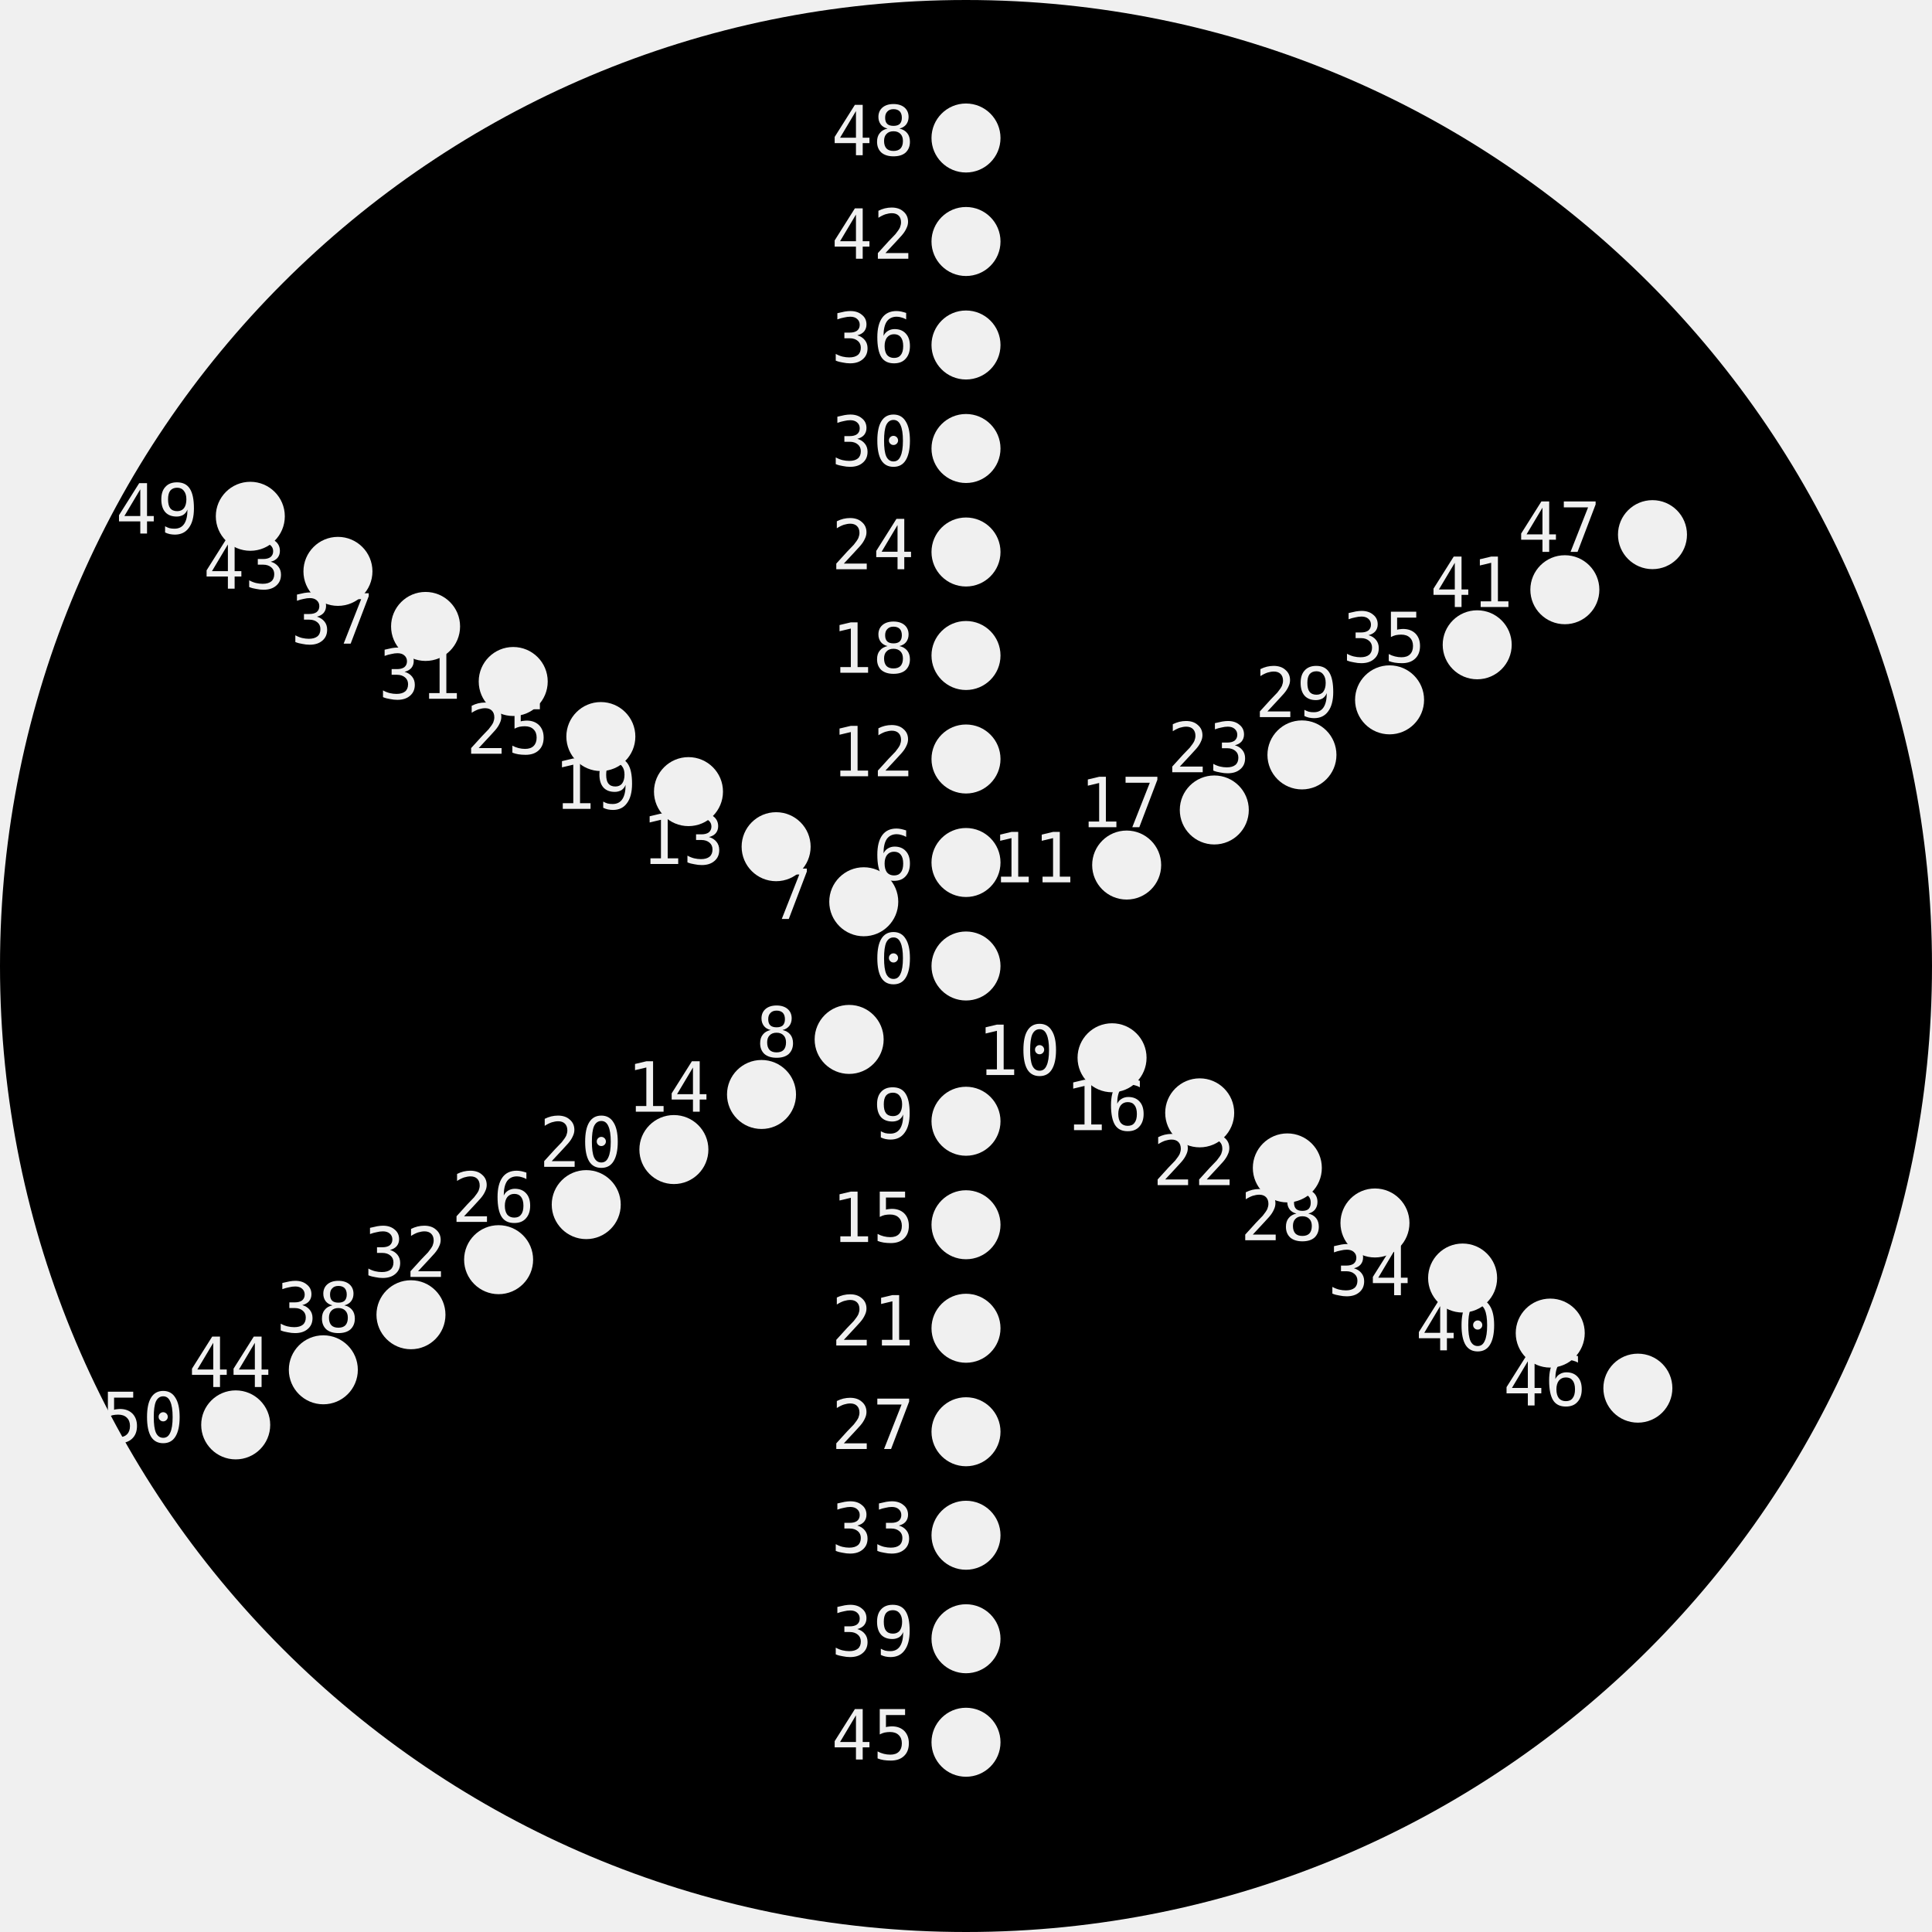
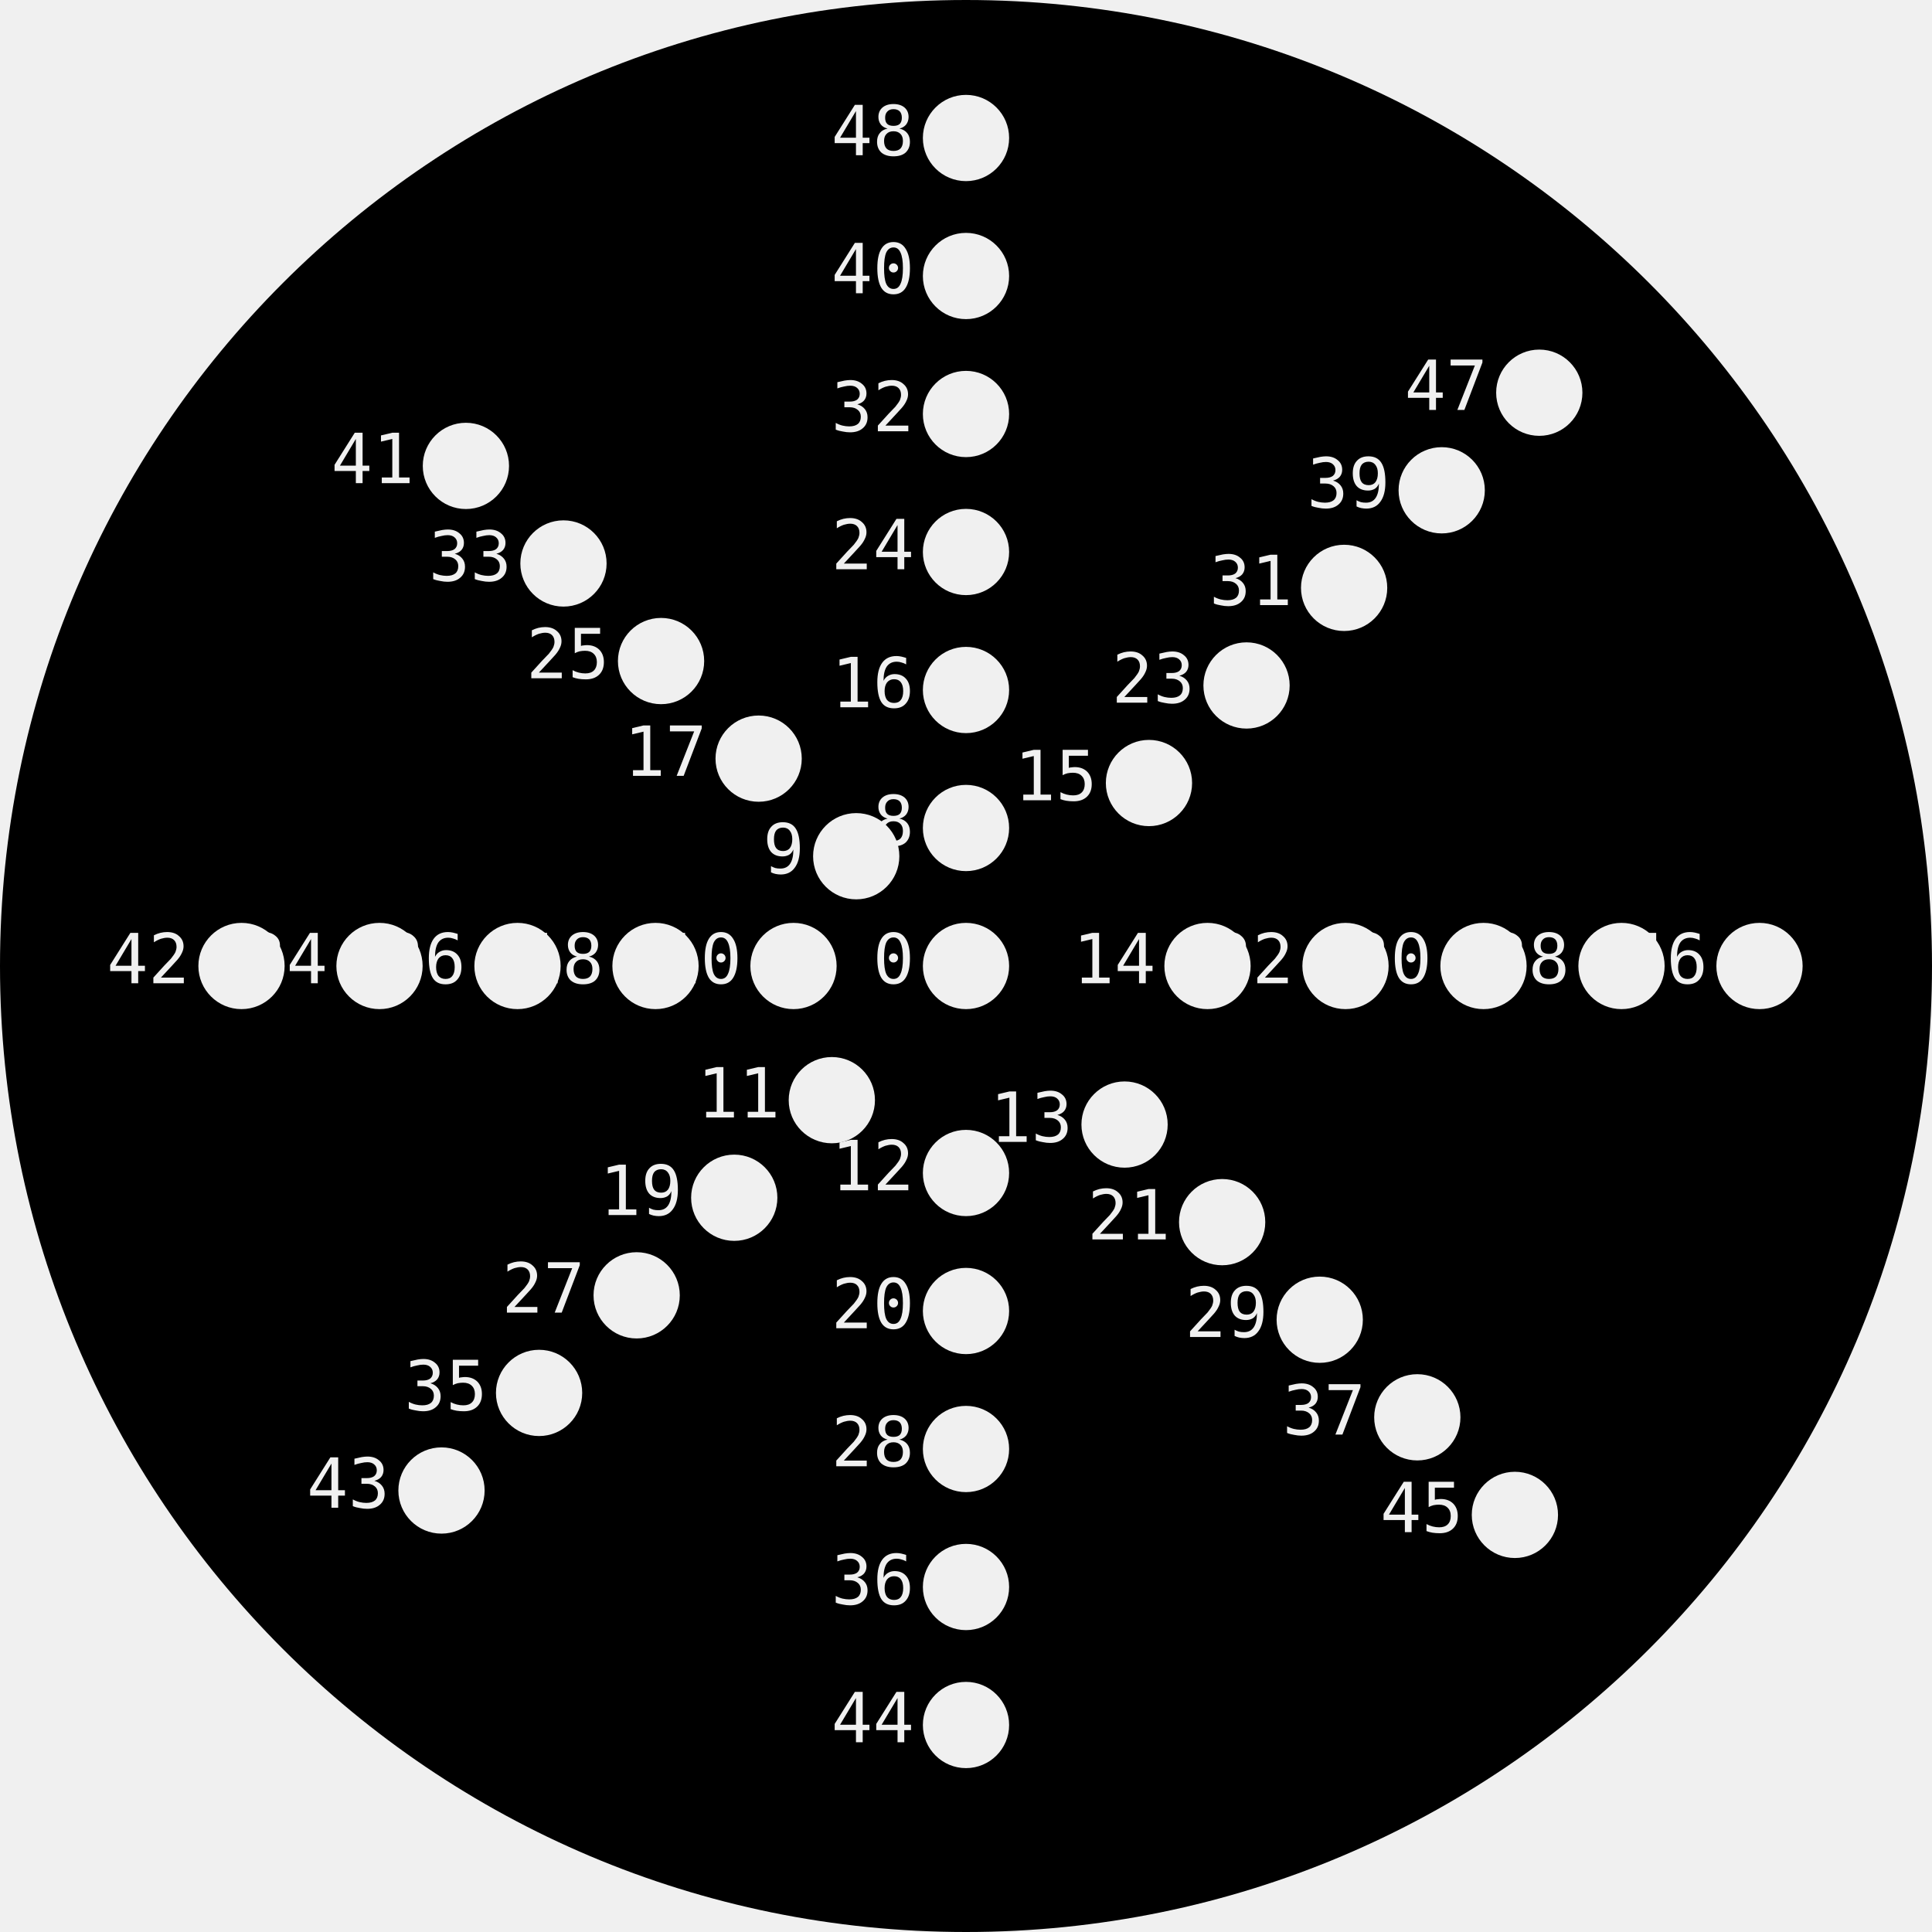
<svg xmlns="http://www.w3.org/2000/svg" xmlns:ns1="http://nathanfriend.io/inspiral">
  <style>
    text {
      font-family: monospace;
      font-size: 4px;
    }
  </style>
  <g>
    <mask id="holes">
      <rect width="100%" height="100%" fill="white" />
-       <circle cx="56" cy="56" r="2" ns1:hole-name="0" ns1:hole-text-position-angle="3.141592653589793" ns1:hole-text-rotation-angle="0" />
+       <circle cx="56" cy="56" r="2.5" ns1:hole-name="0" ns1:hole-text-position-angle="3.141592653589793" ns1:hole-text-rotation-angle="0" />
      <text x="53" y="57" text-anchor="end">0</text>
-       <circle cx="56" cy="50" r="2" ns1:hole-name="6" ns1:hole-text-position-angle="3.141592653589793" ns1:hole-text-rotation-angle="0" />
-       <text x="53" y="51" text-anchor="end">6</text>
-       <circle cx="56" cy="44" r="2" ns1:hole-name="12" ns1:hole-text-position-angle="3.141592653589793" ns1:hole-text-rotation-angle="0" />
-       <text x="53" y="45" text-anchor="end">12</text>
-       <circle cx="56" cy="38" r="2" ns1:hole-name="18" ns1:hole-text-position-angle="3.141592653589793" ns1:hole-text-rotation-angle="0" />
-       <text x="53" y="39" text-anchor="end">18</text>
-       <circle cx="56" cy="32" r="2" ns1:hole-name="24" ns1:hole-text-position-angle="3.141592653589793" ns1:hole-text-rotation-angle="0" />
+       <circle cx="56" cy="48" r="2.5" ns1:hole-name="8" ns1:hole-text-position-angle="3.141592653589793" ns1:hole-text-rotation-angle="0" />
+       <text x="53" y="49" text-anchor="end">8</text>
+       <circle cx="56" cy="40" r="2.5" ns1:hole-name="16" ns1:hole-text-position-angle="3.141592653589793" ns1:hole-text-rotation-angle="0" />
+       <text x="53" y="41" text-anchor="end">16</text>
+       <circle cx="56" cy="32" r="2.5" ns1:hole-name="24" ns1:hole-text-position-angle="3.141592653589793" ns1:hole-text-rotation-angle="0" />
      <text x="53" y="33" text-anchor="end">24</text>
-       <circle cx="56" cy="26" r="2" ns1:hole-name="30" ns1:hole-text-position-angle="3.141592653589793" ns1:hole-text-rotation-angle="0" />
-       <text x="53" y="27" text-anchor="end">30</text>
-       <circle cx="56" cy="20" r="2" ns1:hole-name="36" ns1:hole-text-position-angle="3.141592653589793" ns1:hole-text-rotation-angle="0" />
-       <text x="53" y="21" text-anchor="end">36</text>
-       <circle cx="56" cy="14" r="2" ns1:hole-name="42" ns1:hole-text-position-angle="3.141592653589793" ns1:hole-text-rotation-angle="0" />
-       <text x="53" y="15" text-anchor="end">42</text>
-       <circle cx="56" cy="8" r="2" ns1:hole-name="48" ns1:hole-text-position-angle="3.141592653589793" ns1:hole-text-rotation-angle="0" />
+       <circle cx="56" cy="24" r="2.5" ns1:hole-name="32" ns1:hole-text-position-angle="3.141592653589793" ns1:hole-text-rotation-angle="0" />
+       <text x="53" y="25" text-anchor="end">32</text>
+       <circle cx="56" cy="16" r="2.5" ns1:hole-name="40" ns1:hole-text-position-angle="3.141592653589793" ns1:hole-text-rotation-angle="0" />
+       <text x="53" y="17" text-anchor="end">40</text>
+       <circle cx="56" cy="8" r="2.5" ns1:hole-name="48" ns1:hole-text-position-angle="3.141592653589793" ns1:hole-text-rotation-angle="0" />
      <text x="53" y="9" text-anchor="end">48</text>
-       <circle cx="50.073" cy="52.276" r="2" ns1:hole-name="7" ns1:hole-text-position-angle="4.151390292243655" ns1:hole-text-rotation-angle="1.009797638653862" />
-       <text x="47.073" y="53.276" text-anchor="end">7</text>
-       <circle cx="44.993" cy="49.084" r="2" ns1:hole-name="13" ns1:hole-text-position-angle="4.151390292243655" ns1:hole-text-rotation-angle="1.009797638653862" />
-       <text x="41.993" y="50.084" text-anchor="end">13</text>
-       <circle cx="39.912" cy="45.891" r="2" ns1:hole-name="19" ns1:hole-text-position-angle="4.151390292243655" ns1:hole-text-rotation-angle="1.009797638653862" />
-       <text x="36.912" y="46.891" text-anchor="end">19</text>
-       <circle cx="34.832" cy="42.699" r="2" ns1:hole-name="25" ns1:hole-text-position-angle="4.151390292243655" ns1:hole-text-rotation-angle="1.009797638653862" />
-       <text x="31.832" y="43.699" text-anchor="end">25</text>
-       <circle cx="29.752" cy="39.507" r="2" ns1:hole-name="31" ns1:hole-text-position-angle="4.151390292243655" ns1:hole-text-rotation-angle="1.009797638653862" />
-       <text x="26.752" y="40.507" text-anchor="end">31</text>
-       <circle cx="24.671" cy="36.315" r="2" ns1:hole-name="37" ns1:hole-text-position-angle="4.151390292243655" ns1:hole-text-rotation-angle="1.009797638653862" />
-       <text x="21.671" y="37.315" text-anchor="end">37</text>
-       <circle cx="19.591" cy="33.123" r="2" ns1:hole-name="43" ns1:hole-text-position-angle="4.151390292243655" ns1:hole-text-rotation-angle="1.009797638653862" />
-       <text x="16.591" y="34.123" text-anchor="end">43</text>
-       <circle cx="14.511" cy="29.93" r="2" ns1:hole-name="49" ns1:hole-text-position-angle="4.151390292243655" ns1:hole-text-rotation-angle="1.009797638653862" />
-       <text x="11.511" y="30.93" text-anchor="end">49</text>
-       <circle cx="49.226" cy="60.256" r="2" ns1:hole-name="8" ns1:hole-text-position-angle="5.273387668525724" ns1:hole-text-rotation-angle="2.131795014935931" />
-       <text x="46.226" y="61.256" text-anchor="end">8</text>
-       <circle cx="44.146" cy="63.448" r="2" ns1:hole-name="14" ns1:hole-text-position-angle="5.273387668525724" ns1:hole-text-rotation-angle="2.131795014935931" />
-       <text x="41.146" y="64.448" text-anchor="end">14</text>
-       <circle cx="39.066" cy="66.641" r="2" ns1:hole-name="20" ns1:hole-text-position-angle="5.273387668525724" ns1:hole-text-rotation-angle="2.131795014935931" />
-       <text x="36.066" y="67.641" text-anchor="end">20</text>
-       <circle cx="33.985" cy="69.833" r="2" ns1:hole-name="26" ns1:hole-text-position-angle="5.273387668525724" ns1:hole-text-rotation-angle="2.131795014935931" />
-       <text x="30.985" y="70.833" text-anchor="end">26</text>
-       <circle cx="28.905" cy="73.025" r="2" ns1:hole-name="32" ns1:hole-text-position-angle="5.273387668525724" ns1:hole-text-rotation-angle="2.131795014935931" />
-       <text x="25.905" y="74.025" text-anchor="end">32</text>
-       <circle cx="23.824" cy="76.217" r="2" ns1:hole-name="38" ns1:hole-text-position-angle="5.273387668525724" ns1:hole-text-rotation-angle="2.131795014935931" />
-       <text x="20.824" y="77.217" text-anchor="end">38</text>
-       <circle cx="18.744" cy="79.409" r="2" ns1:hole-name="44" ns1:hole-text-position-angle="5.273387668525724" ns1:hole-text-rotation-angle="2.131795014935931" />
-       <text x="15.744" y="80.409" text-anchor="end">44</text>
-       <circle cx="13.664" cy="82.602" r="2" ns1:hole-name="50" ns1:hole-text-position-angle="5.273387668525724" ns1:hole-text-rotation-angle="2.131795014935931" />
-       <text x="10.664" y="83.602" text-anchor="end">50</text>
-       <circle cx="56" cy="65" r="2" ns1:hole-name="9" ns1:hole-text-position-angle="6.283185307179586" ns1:hole-text-rotation-angle="3.141592653589793" />
-       <text x="53" y="66" text-anchor="end">9</text>
-       <circle cx="56" cy="71" r="2" ns1:hole-name="15" ns1:hole-text-position-angle="6.283185307179586" ns1:hole-text-rotation-angle="3.141592653589793" />
-       <text x="53" y="72" text-anchor="end">15</text>
-       <circle cx="56" cy="77" r="2" ns1:hole-name="21" ns1:hole-text-position-angle="6.283185307179586" ns1:hole-text-rotation-angle="3.141592653589793" />
-       <text x="53" y="78" text-anchor="end">21</text>
-       <circle cx="56" cy="83" r="2" ns1:hole-name="27" ns1:hole-text-position-angle="6.283185307179586" ns1:hole-text-rotation-angle="3.141592653589793" />
-       <text x="53" y="84" text-anchor="end">27</text>
-       <circle cx="56" cy="89" r="2" ns1:hole-name="33" ns1:hole-text-position-angle="6.283185307179586" ns1:hole-text-rotation-angle="3.141592653589793" />
-       <text x="53" y="90" text-anchor="end">33</text>
-       <circle cx="56" cy="95" r="2" ns1:hole-name="39" ns1:hole-text-position-angle="6.283185307179586" ns1:hole-text-rotation-angle="3.141592653589793" />
-       <text x="53" y="96" text-anchor="end">39</text>
-       <circle cx="56" cy="101" r="2" ns1:hole-name="45" ns1:hole-text-position-angle="6.283185307179586" ns1:hole-text-rotation-angle="3.141592653589793" />
-       <text x="53" y="102" text-anchor="end">45</text>
-       <circle cx="64.467" cy="61.32" r="2" ns1:hole-name="10" ns1:hole-text-position-angle="7.292982945833448" ns1:hole-text-rotation-angle="4.151390292243655" />
-       <text x="61.467" y="62.32" text-anchor="end">10</text>
-       <circle cx="69.548" cy="64.513" r="2" ns1:hole-name="16" ns1:hole-text-position-angle="7.292982945833448" ns1:hole-text-rotation-angle="4.151390292243655" />
-       <text x="66.548" y="65.513" text-anchor="end">16</text>
-       <circle cx="74.628" cy="67.705" r="2" ns1:hole-name="22" ns1:hole-text-position-angle="7.292982945833448" ns1:hole-text-rotation-angle="4.151390292243655" />
-       <text x="71.628" y="68.705" text-anchor="end">22</text>
-       <circle cx="79.708" cy="70.897" r="2" ns1:hole-name="28" ns1:hole-text-position-angle="7.292982945833448" ns1:hole-text-rotation-angle="4.151390292243655" />
-       <text x="76.708" y="71.897" text-anchor="end">28</text>
-       <circle cx="84.789" cy="74.089" r="2" ns1:hole-name="34" ns1:hole-text-position-angle="7.292982945833448" ns1:hole-text-rotation-angle="4.151390292243655" />
-       <text x="81.789" y="75.089" text-anchor="end">34</text>
-       <circle cx="89.869" cy="77.281" r="2" ns1:hole-name="40" ns1:hole-text-position-angle="7.292982945833448" ns1:hole-text-rotation-angle="4.151390292243655" />
-       <text x="86.869" y="78.281" text-anchor="end">40</text>
-       <circle cx="94.949" cy="80.473" r="2" ns1:hole-name="46" ns1:hole-text-position-angle="7.292982945833448" ns1:hole-text-rotation-angle="4.151390292243655" />
-       <text x="91.949" y="81.473" text-anchor="end">46</text>
-       <circle cx="65.314" cy="50.148" r="2" ns1:hole-name="11" ns1:hole-text-position-angle="8.414980322115518" ns1:hole-text-rotation-angle="5.273387668525724" />
-       <text x="62.314" y="51.148" text-anchor="end">11</text>
-       <circle cx="70.394" cy="46.955" r="2" ns1:hole-name="17" ns1:hole-text-position-angle="8.414980322115518" ns1:hole-text-rotation-angle="5.273387668525724" />
-       <text x="67.394" y="47.955" text-anchor="end">17</text>
-       <circle cx="75.475" cy="43.763" r="2" ns1:hole-name="23" ns1:hole-text-position-angle="8.414980322115518" ns1:hole-text-rotation-angle="5.273387668525724" />
-       <text x="72.475" y="44.763" text-anchor="end">23</text>
-       <circle cx="80.555" cy="40.571" r="2" ns1:hole-name="29" ns1:hole-text-position-angle="8.414980322115518" ns1:hole-text-rotation-angle="5.273387668525724" />
-       <text x="77.555" y="41.571" text-anchor="end">29</text>
-       <circle cx="85.635" cy="37.379" r="2" ns1:hole-name="35" ns1:hole-text-position-angle="8.414980322115518" ns1:hole-text-rotation-angle="5.273387668525724" />
-       <text x="82.635" y="38.379" text-anchor="end">35</text>
-       <circle cx="90.716" cy="34.187" r="2" ns1:hole-name="41" ns1:hole-text-position-angle="8.414980322115518" ns1:hole-text-rotation-angle="5.273387668525724" />
-       <text x="87.716" y="35.187" text-anchor="end">41</text>
-       <circle cx="95.796" cy="30.994" r="2" ns1:hole-name="47" ns1:hole-text-position-angle="8.414980322115518" ns1:hole-text-rotation-angle="5.273387668525724" />
-       <text x="92.796" y="31.994" text-anchor="end">47</text>
+       <circle cx="49.636" cy="49.636" r="2.5" ns1:hole-name="9" ns1:hole-text-position-angle="3.9269908169872414" ns1:hole-text-rotation-angle="0.7853981633974483" />
+       <text x="46.636" y="50.636" text-anchor="end">9</text>
+       <circle cx="43.979" cy="43.979" r="2.5" ns1:hole-name="17" ns1:hole-text-position-angle="3.9269908169872414" ns1:hole-text-rotation-angle="0.7853981633974483" />
+       <text x="40.979" y="44.979" text-anchor="end">17</text>
+       <circle cx="38.322" cy="38.322" r="2.5" ns1:hole-name="25" ns1:hole-text-position-angle="3.9269908169872414" ns1:hole-text-rotation-angle="0.7853981633974483" />
+       <text x="35.322" y="39.322" text-anchor="end">25</text>
+       <circle cx="32.665" cy="32.665" r="2.5" ns1:hole-name="33" ns1:hole-text-position-angle="3.9269908169872414" ns1:hole-text-rotation-angle="0.7853981633974483" />
+       <text x="29.665" y="33.665" text-anchor="end">33</text>
+       <circle cx="27.009" cy="27.009" r="2.5" ns1:hole-name="41" ns1:hole-text-position-angle="3.9269908169872414" ns1:hole-text-rotation-angle="0.7853981633974483" />
+       <text x="24.009" y="28.009" text-anchor="end">41</text>
+       <circle cx="46" cy="56" r="2.5" ns1:hole-name="10" ns1:hole-text-position-angle="4.71238898038469" ns1:hole-text-rotation-angle="1.5707963267948966" />
+       <text x="43" y="57" text-anchor="end">10</text>
+       <circle cx="38" cy="56" r="2.5" ns1:hole-name="18" ns1:hole-text-position-angle="4.71238898038469" ns1:hole-text-rotation-angle="1.5707963267948966" />
+       <text x="35" y="57" text-anchor="end">18</text>
+       <circle cx="30" cy="56" r="2.5" ns1:hole-name="26" ns1:hole-text-position-angle="4.71238898038469" ns1:hole-text-rotation-angle="1.5707963267948966" />
+       <text x="27" y="57" text-anchor="end">26</text>
+       <circle cx="22" cy="56" r="2.5" ns1:hole-name="34" ns1:hole-text-position-angle="4.71238898038469" ns1:hole-text-rotation-angle="1.5707963267948966" />
+       <text x="19" y="57" text-anchor="end">34</text>
+       <circle cx="14" cy="56" r="2.5" ns1:hole-name="42" ns1:hole-text-position-angle="4.71238898038469" ns1:hole-text-rotation-angle="1.5707963267948966" />
+       <text x="11" y="57" text-anchor="end">42</text>
+       <circle cx="48.222" cy="63.778" r="2.5" ns1:hole-name="11" ns1:hole-text-position-angle="5.497787143782138" ns1:hole-text-rotation-angle="2.356194490192345" />
+       <text x="45.222" y="64.778" text-anchor="end">11</text>
+       <circle cx="42.565" cy="69.435" r="2.5" ns1:hole-name="19" ns1:hole-text-position-angle="5.497787143782138" ns1:hole-text-rotation-angle="2.356194490192345" />
+       <text x="39.565" y="70.435" text-anchor="end">19</text>
+       <circle cx="36.908" cy="75.092" r="2.5" ns1:hole-name="27" ns1:hole-text-position-angle="5.497787143782138" ns1:hole-text-rotation-angle="2.356194490192345" />
+       <text x="33.908" y="76.092" text-anchor="end">27</text>
+       <circle cx="31.251" cy="80.749" r="2.5" ns1:hole-name="35" ns1:hole-text-position-angle="5.497787143782138" ns1:hole-text-rotation-angle="2.356194490192345" />
+       <text x="28.251" y="81.749" text-anchor="end">35</text>
+       <circle cx="25.594" cy="86.406" r="2.5" ns1:hole-name="43" ns1:hole-text-position-angle="5.497787143782138" ns1:hole-text-rotation-angle="2.356194490192345" />
+       <text x="22.594" y="87.406" text-anchor="end">43</text>
+       <circle cx="56" cy="68" r="2.5" ns1:hole-name="12" ns1:hole-text-position-angle="6.283185307179586" ns1:hole-text-rotation-angle="3.141592653589793" />
+       <text x="53" y="69" text-anchor="end">12</text>
+       <circle cx="56" cy="76" r="2.5" ns1:hole-name="20" ns1:hole-text-position-angle="6.283185307179586" ns1:hole-text-rotation-angle="3.141592653589793" />
+       <text x="53" y="77" text-anchor="end">20</text>
+       <circle cx="56" cy="84" r="2.5" ns1:hole-name="28" ns1:hole-text-position-angle="6.283185307179586" ns1:hole-text-rotation-angle="3.141592653589793" />
+       <text x="53" y="85" text-anchor="end">28</text>
+       <circle cx="56" cy="92" r="2.5" ns1:hole-name="36" ns1:hole-text-position-angle="6.283185307179586" ns1:hole-text-rotation-angle="3.141592653589793" />
+       <text x="53" y="93" text-anchor="end">36</text>
+       <circle cx="56" cy="100" r="2.5" ns1:hole-name="44" ns1:hole-text-position-angle="6.283185307179586" ns1:hole-text-rotation-angle="3.141592653589793" />
+       <text x="53" y="101" text-anchor="end">44</text>
+       <circle cx="65.192" cy="65.192" r="2.5" ns1:hole-name="13" ns1:hole-text-position-angle="7.0685834705770345" ns1:hole-text-rotation-angle="3.9269908169872414" />
+       <text x="62.192" y="66.192" text-anchor="end">13</text>
+       <circle cx="70.849" cy="70.849" r="2.5" ns1:hole-name="21" ns1:hole-text-position-angle="7.0685834705770345" ns1:hole-text-rotation-angle="3.9269908169872414" />
+       <text x="67.849" y="71.849" text-anchor="end">21</text>
+       <circle cx="76.506" cy="76.506" r="2.5" ns1:hole-name="29" ns1:hole-text-position-angle="7.0685834705770345" ns1:hole-text-rotation-angle="3.9269908169872414" />
+       <text x="73.506" y="77.506" text-anchor="end">29</text>
+       <circle cx="82.163" cy="82.163" r="2.5" ns1:hole-name="37" ns1:hole-text-position-angle="7.0685834705770345" ns1:hole-text-rotation-angle="3.9269908169872414" />
+       <text x="79.163" y="83.163" text-anchor="end">37</text>
+       <circle cx="87.82" cy="87.82" r="2.5" ns1:hole-name="45" ns1:hole-text-position-angle="7.0685834705770345" ns1:hole-text-rotation-angle="3.9269908169872414" />
+       <text x="84.82" y="88.82" text-anchor="end">45</text>
+       <circle cx="70" cy="56" r="2.5" ns1:hole-name="14" ns1:hole-text-position-angle="7.853981633974483" ns1:hole-text-rotation-angle="4.71238898038469" />
+       <text x="67" y="57" text-anchor="end">14</text>
+       <circle cx="78" cy="56" r="2.5" ns1:hole-name="22" ns1:hole-text-position-angle="7.853981633974483" ns1:hole-text-rotation-angle="4.71238898038469" />
+       <text x="75" y="57" text-anchor="end">22</text>
+       <circle cx="86" cy="56" r="2.5" ns1:hole-name="30" ns1:hole-text-position-angle="7.853981633974483" ns1:hole-text-rotation-angle="4.71238898038469" />
+       <text x="83" y="57" text-anchor="end">30</text>
+       <circle cx="94" cy="56" r="2.5" ns1:hole-name="38" ns1:hole-text-position-angle="7.853981633974483" ns1:hole-text-rotation-angle="4.71238898038469" />
+       <text x="91" y="57" text-anchor="end">38</text>
+       <circle cx="102" cy="56" r="2.5" ns1:hole-name="46" ns1:hole-text-position-angle="7.853981633974483" ns1:hole-text-rotation-angle="4.71238898038469" />
+       <text x="99" y="57" text-anchor="end">46</text>
+       <circle cx="66.607" cy="45.393" r="2.5" ns1:hole-name="15" ns1:hole-text-position-angle="8.63937979737193" ns1:hole-text-rotation-angle="5.497787143782138" />
+       <text x="63.607" y="46.393" text-anchor="end">15</text>
+       <circle cx="72.263" cy="39.737" r="2.5" ns1:hole-name="23" ns1:hole-text-position-angle="8.63937979737193" ns1:hole-text-rotation-angle="5.497787143782138" />
+       <text x="69.263" y="40.737" text-anchor="end">23</text>
+       <circle cx="77.92" cy="34.08" r="2.5" ns1:hole-name="31" ns1:hole-text-position-angle="8.63937979737193" ns1:hole-text-rotation-angle="5.497787143782138" />
+       <text x="74.92" y="35.08" text-anchor="end">31</text>
+       <circle cx="83.577" cy="28.423" r="2.5" ns1:hole-name="39" ns1:hole-text-position-angle="8.63937979737193" ns1:hole-text-rotation-angle="5.497787143782138" />
+       <text x="80.577" y="29.423" text-anchor="end">39</text>
+       <circle cx="89.234" cy="22.766" r="2.5" ns1:hole-name="47" ns1:hole-text-position-angle="8.63937979737193" ns1:hole-text-rotation-angle="5.497787143782138" />
+       <text x="86.234" y="23.766" text-anchor="end">47</text>
    </mask>
    <path mask="url(#holes)" d="M 112 56              A 56 56 0 1 0 0 56              A 56 56 0 0 0 112 56              Z" />
  </g>
</svg>
